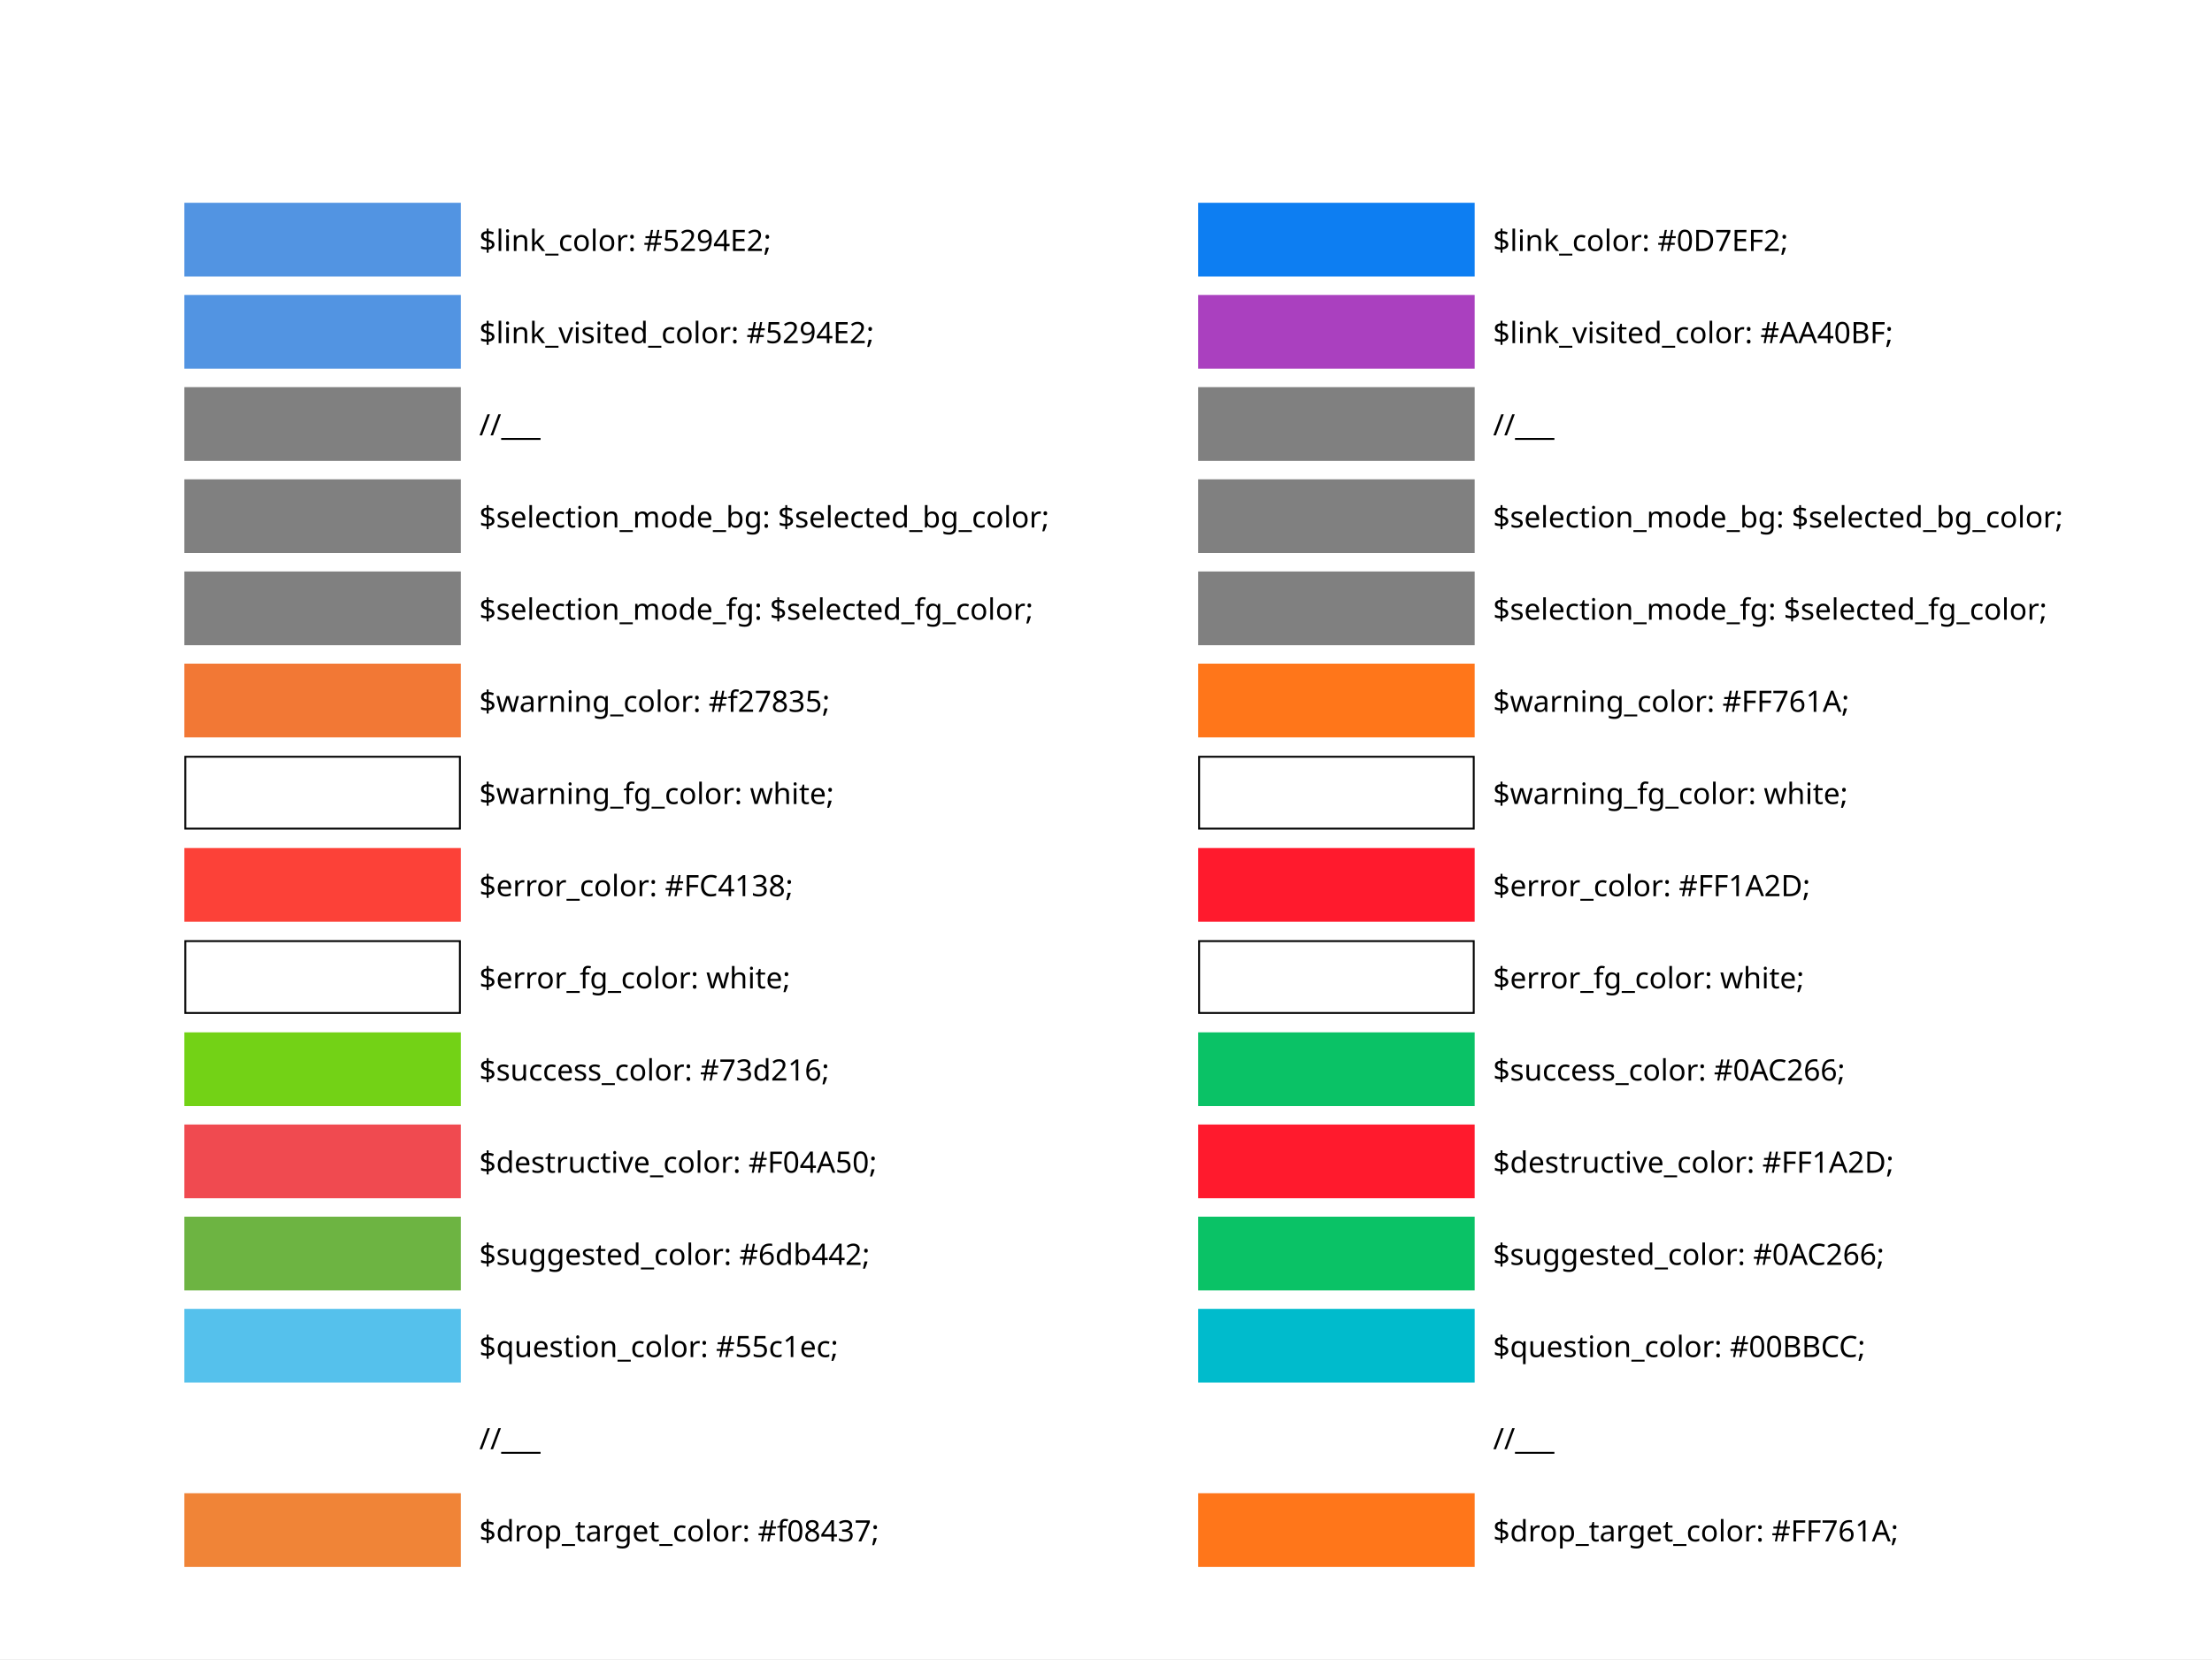
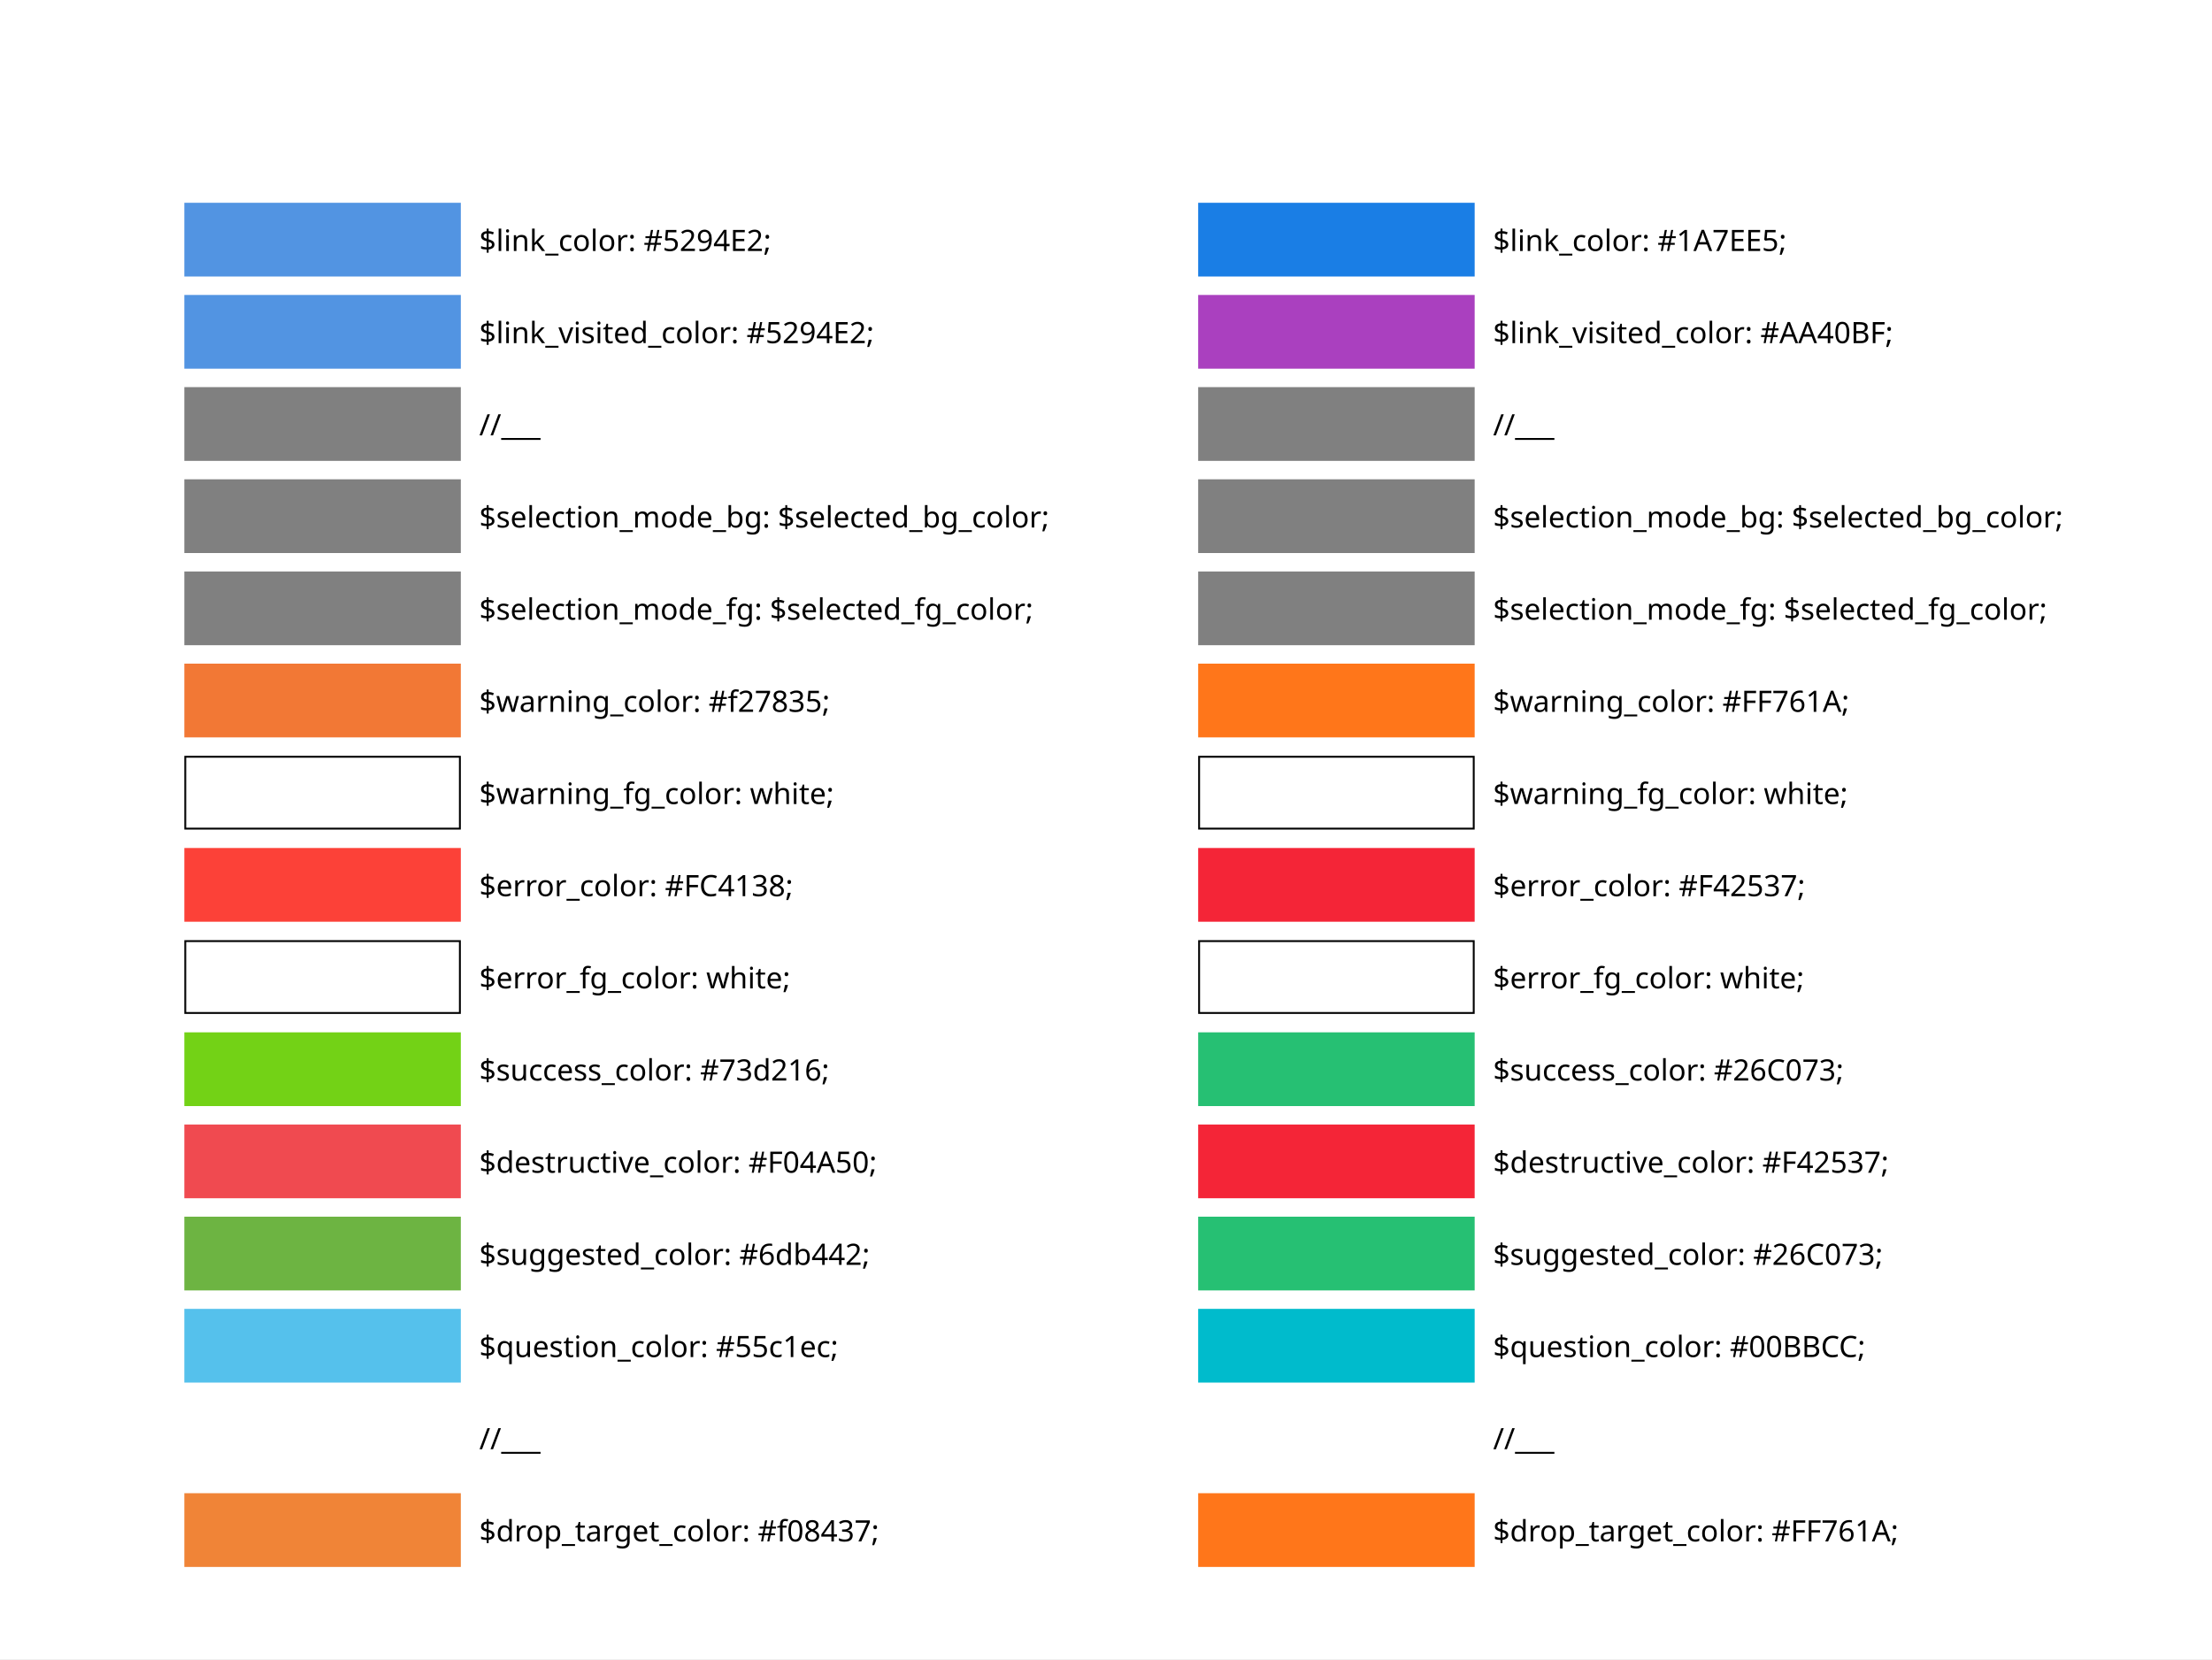
<svg xmlns="http://www.w3.org/2000/svg" id="svg8" version="1.1" viewBox="0 0 1200 900" height="900" width="1200">
  <defs id="defs2" />
  <g transform="translate(0,38.20002)" id="layer1">
    <rect rx="1.5995795e-15" y="-38.2" x="0" height="900" width="1200" id="rect876" style="fill:#ffffff;fill-opacity:1;stroke:none;stroke-width:4.948;stroke-miterlimit:4;stroke-dasharray:none;stroke-opacity:1" />
    <text id="text9" y="97.956" x="260" style="font-style:normal;font-weight:normal;font-size:16px;line-height:2;font-family:sans-serif;letter-spacing:0px;word-spacing:0px;fill:#000000;fill-opacity:1;stroke:none" xml:space="preserve">
      <tspan style="line-height:50px" y="97.956" x="260" id="tspan7">$link_color: #5294E2;</tspan>
      <tspan style="line-height:50px" id="tspan11" y="147.956" x="260">$link_visited_color: #5294E2;</tspan>
      <tspan style="line-height:50px" id="tspan13" y="197.956" x="260">//___</tspan>
      <tspan style="line-height:50px" id="tspan15" y="247.956" x="260">$selection_mode_bg: $selected_bg_color;</tspan>
      <tspan style="line-height:50px" id="tspan17" y="297.956" x="260">$selection_mode_fg: $selected_fg_color;</tspan>
      <tspan style="line-height:50px" id="tspan19" y="347.956" x="260">$warning_color: #f27835;</tspan>
      <tspan style="line-height:50px" id="tspan21" y="397.956" x="260">$warning_fg_color: white;</tspan>
      <tspan style="line-height:50px" id="tspan23" y="447.956" x="260">$error_color: #FC4138;</tspan>
      <tspan style="line-height:50px" id="tspan25" y="497.956" x="260">$error_fg_color: white;</tspan>
      <tspan style="line-height:50px" id="tspan27" y="547.956" x="260">$success_color: #73d216;</tspan>
      <tspan style="line-height:50px" id="tspan29" y="597.956" x="260">$destructive_color: #F04A50;</tspan>
      <tspan style="line-height:50px" id="tspan31" y="647.956" x="260">$suggested_color: #6db442;</tspan>
      <tspan style="line-height:50px" id="tspan33" y="697.956" x="260">$question_color: #55c1ec;</tspan>
      <tspan id="tspan1000" style="line-height:50px" y="747.956" x="260">//___</tspan>
      <tspan id="tspan1002" style="line-height:50px" y="797.956" x="260">$drop_target_color: #f08437;</tspan>
    </text>
    <rect y="671.8" x="100" height="40" width="150" id="rect35" style="fill:#55c1ec;fill-opacity:1;stroke-width:0.829" />
    <rect style="fill:#6db442;fill-opacity:1;stroke-width:0.829" id="use892" width="150" height="40" x="100" y="621.8" />
    <rect style="fill:#f04a50;fill-opacity:1;stroke-width:0.829" id="use894" width="150" height="40" x="100" y="571.8" />
    <rect style="fill:#73d216;fill-opacity:1;stroke-width:0.829" id="use896" width="150" height="40" x="100" y="521.8" />
    <rect style="fill:#ffffff;fill-opacity:1;stroke:#000000;stroke-width:1.015;stroke-miterlimit:4;stroke-dasharray:none;stroke-opacity:1" id="use898" width="148.985" height="38.985" x="100.508" y="472.308" />
    <rect style="fill:#fc4138;fill-opacity:1;stroke-width:0.829" id="use900" width="150" height="40" x="100" y="421.8" />
    <rect style="fill:#ffffff;fill-opacity:1;stroke:#000000;stroke-width:1.015;stroke-miterlimit:4;stroke-dasharray:none;stroke-opacity:1" id="use902" width="148.985" height="38.985" x="100.508" y="372.308" />
    <rect style="fill:#f27835;fill-opacity:1;stroke-width:0.829" id="use904" width="150" height="40" x="100" y="321.8" />
    <rect style="fill:#808080;fill-opacity:1;stroke-width:0.829" id="use906" width="150" height="40" x="100" y="271.8" />
    <rect style="fill:#808080;fill-opacity:1;stroke-width:0.829" id="use908" width="150" height="40" x="100" y="221.8" />
    <rect style="fill:#808080;fill-opacity:1;stroke-width:0.829" id="use910" width="150" height="40" x="100" y="171.8" />
    <rect style="fill:#5294e2;fill-opacity:1;stroke-width:0.829" id="use912" width="150" height="40" x="100" y="121.8" />
    <rect y="71.8" x="100" height="40" width="150" id="rect936" style="fill:#5294e2;fill-opacity:1;stroke-width:0.829" />
    <text xml:space="preserve" style="font-style:normal;font-weight:normal;font-size:16px;line-height:2;font-family:sans-serif;letter-spacing:0px;word-spacing:0px;fill:#000000;fill-opacity:1;stroke:none" x="810" y="97.956" id="text964">
-       <tspan id="tspan938" x="810" y="97.956" style="line-height:50px">$link_color: #0D7EF2;</tspan>
+       <tspan id="tspan938" x="810" y="97.956" style="line-height:50px">$link_color: #1A7EE5;</tspan>
      <tspan x="810" y="147.956" id="tspan940" style="line-height:50px">$link_visited_color: #AA40BF;</tspan>
      <tspan x="810" y="197.956" id="tspan942" style="line-height:50px">//___</tspan>
      <tspan x="810" y="247.956" id="tspan944" style="line-height:50px">$selection_mode_bg: $selected_bg_color;</tspan>
      <tspan x="810" y="297.956" id="tspan946" style="line-height:50px">$selection_mode_fg: $selected_fg_color;</tspan>
      <tspan x="810" y="347.956" id="tspan948" style="line-height:50px">$warning_color: #FF761A;</tspan>
      <tspan x="810" y="397.956" id="tspan950" style="line-height:50px">$warning_fg_color: white;</tspan>
-       <tspan x="810" y="447.956" id="tspan952" style="line-height:50px">$error_color: #FF1A2D;</tspan>
+       <tspan x="810" y="447.956" id="tspan952" style="line-height:50px">$error_color: #F42537;</tspan>
      <tspan x="810" y="497.956" id="tspan954" style="line-height:50px">$error_fg_color: white;</tspan>
-       <tspan x="810" y="547.956" id="tspan956" style="line-height:50px">$success_color: #0AC266;</tspan>
-       <tspan x="810" y="597.956" id="tspan958" style="line-height:50px">$destructive_color: #FF1A2D;</tspan>
-       <tspan x="810" y="647.956" id="tspan960" style="line-height:50px">$suggested_color: #0AC266;</tspan>
+       <tspan x="810" y="547.956" id="tspan956" style="line-height:50px">$success_color: #26C073;</tspan>
+       <tspan x="810" y="597.956" id="tspan958" style="line-height:50px">$destructive_color: #F42537;</tspan>
+       <tspan x="810" y="647.956" id="tspan960" style="line-height:50px">$suggested_color: #26C073;</tspan>
      <tspan x="810" y="697.956" id="tspan962" style="line-height:50px">$question_color: #00BBCC;</tspan>
      <tspan id="tspan1004" x="810" y="747.956" style="line-height:50px">//___</tspan>
      <tspan id="tspan1006" x="810" y="797.956" style="line-height:50px">$drop_target_color: #FF761A;</tspan>
    </text>
    <rect style="fill:#00bbcc;fill-opacity:1;stroke-width:0.829" id="rect966" width="150" height="40" x="650" y="671.8" />
-     <rect y="621.8" x="650" height="40" width="150" id="rect968" style="fill:#0ac266;fill-opacity:1;stroke-width:0.829" />
-     <rect y="571.8" x="650" height="40" width="150" id="rect970" style="fill:#ff1a2d;fill-opacity:1;stroke-width:0.829" />
-     <rect y="521.8" x="650" height="40" width="150" id="rect972" style="fill:#0ac266;fill-opacity:1;stroke-width:0.829" />
+     <rect y="621.8" x="650" height="40" width="150" id="rect968" style="fill:#26c073;fill-opacity:1;stroke-width:0.829" />
+     <rect y="571.8" x="650" height="40" width="150" id="rect970" style="fill:#f42537;fill-opacity:1;stroke-width:0.829" />
+     <rect y="521.8" x="650" height="40" width="150" id="rect972" style="fill:#26c073;fill-opacity:1;stroke-width:0.829" />
    <rect y="472.308" x="650.508" height="38.985" width="148.985" id="rect974" style="fill:#ffffff;fill-opacity:1;stroke:#000000;stroke-width:1.015;stroke-miterlimit:4;stroke-dasharray:none;stroke-opacity:1" />
-     <rect y="421.8" x="650" height="40" width="150" id="rect976" style="fill:#ff1a2d;fill-opacity:1;stroke-width:0.829" />
+     <rect y="421.8" x="650" height="40" width="150" id="rect976" style="fill:#f42537;fill-opacity:1;stroke-width:0.829" />
    <rect y="372.308" x="650.508" height="38.985" width="148.985" id="rect978" style="fill:#ffffff;fill-opacity:1;stroke:#000000;stroke-width:1.015;stroke-miterlimit:4;stroke-dasharray:none;stroke-opacity:1" />
    <rect y="321.8" x="650" height="40" width="150" id="rect980" style="fill:#ff761a;fill-opacity:1;stroke-width:0.829" />
    <rect y="271.8" x="650" height="40" width="150" id="rect982" style="fill:#808080;fill-opacity:1;stroke-width:0.829" />
    <rect y="221.8" x="650" height="40" width="150" id="rect984" style="fill:#808080;fill-opacity:1;stroke-width:0.829" />
    <rect y="171.8" x="650" height="40" width="150" id="rect986" style="fill:#808080;fill-opacity:1;stroke-width:0.829" />
    <rect y="121.8" x="650" height="40" width="150" id="rect988" style="fill:#aa40bf;fill-opacity:1;stroke-width:0.829" />
-     <rect style="fill:#0d7ef2;fill-opacity:1;stroke-width:0.829" id="rect990" width="150" height="40" x="650" y="71.8" />
+     <rect style="fill:#1a7ee5;fill-opacity:1;stroke-width:0.829" id="rect990" width="150" height="40" x="650" y="71.8" />
    <rect style="fill:#f08437;fill-opacity:1;stroke-width:0.829" id="rect1008" width="150" height="40" x="100" y="771.8" />
    <rect y="771.8" x="650" height="40" width="150" id="rect1010" style="fill:#ff761a;fill-opacity:1;stroke-width:0.829" />
  </g>
</svg>
